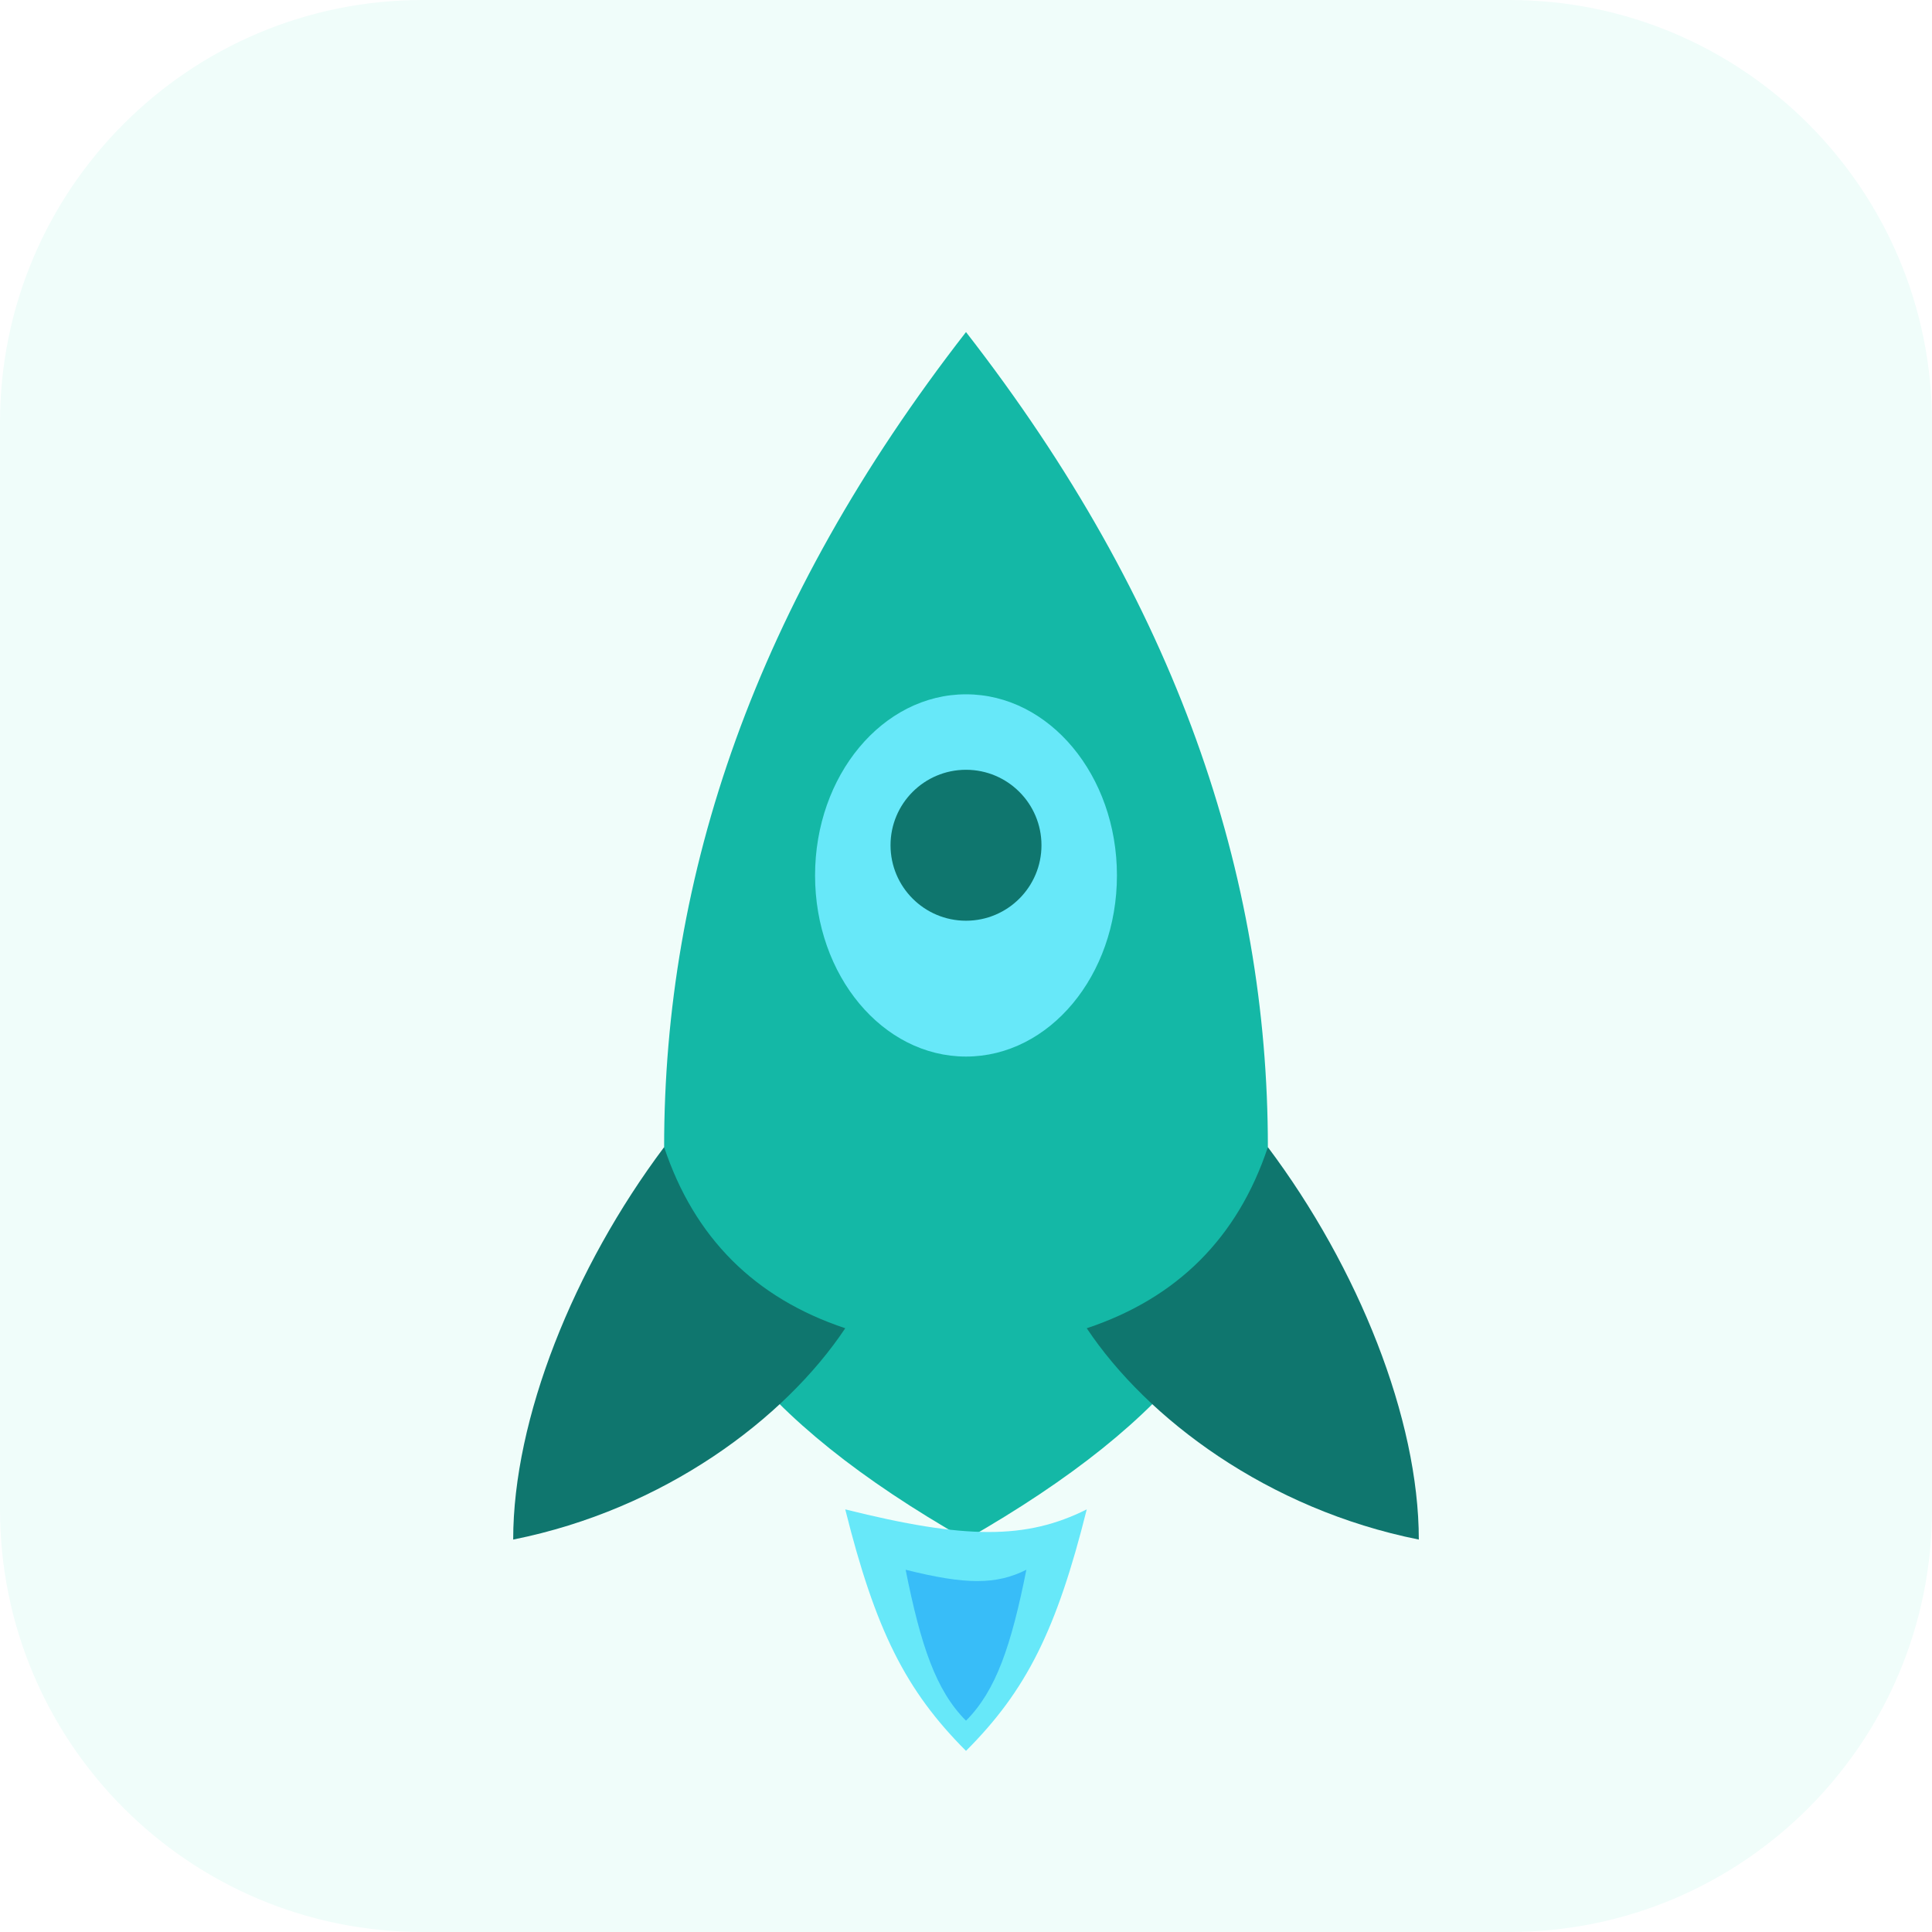
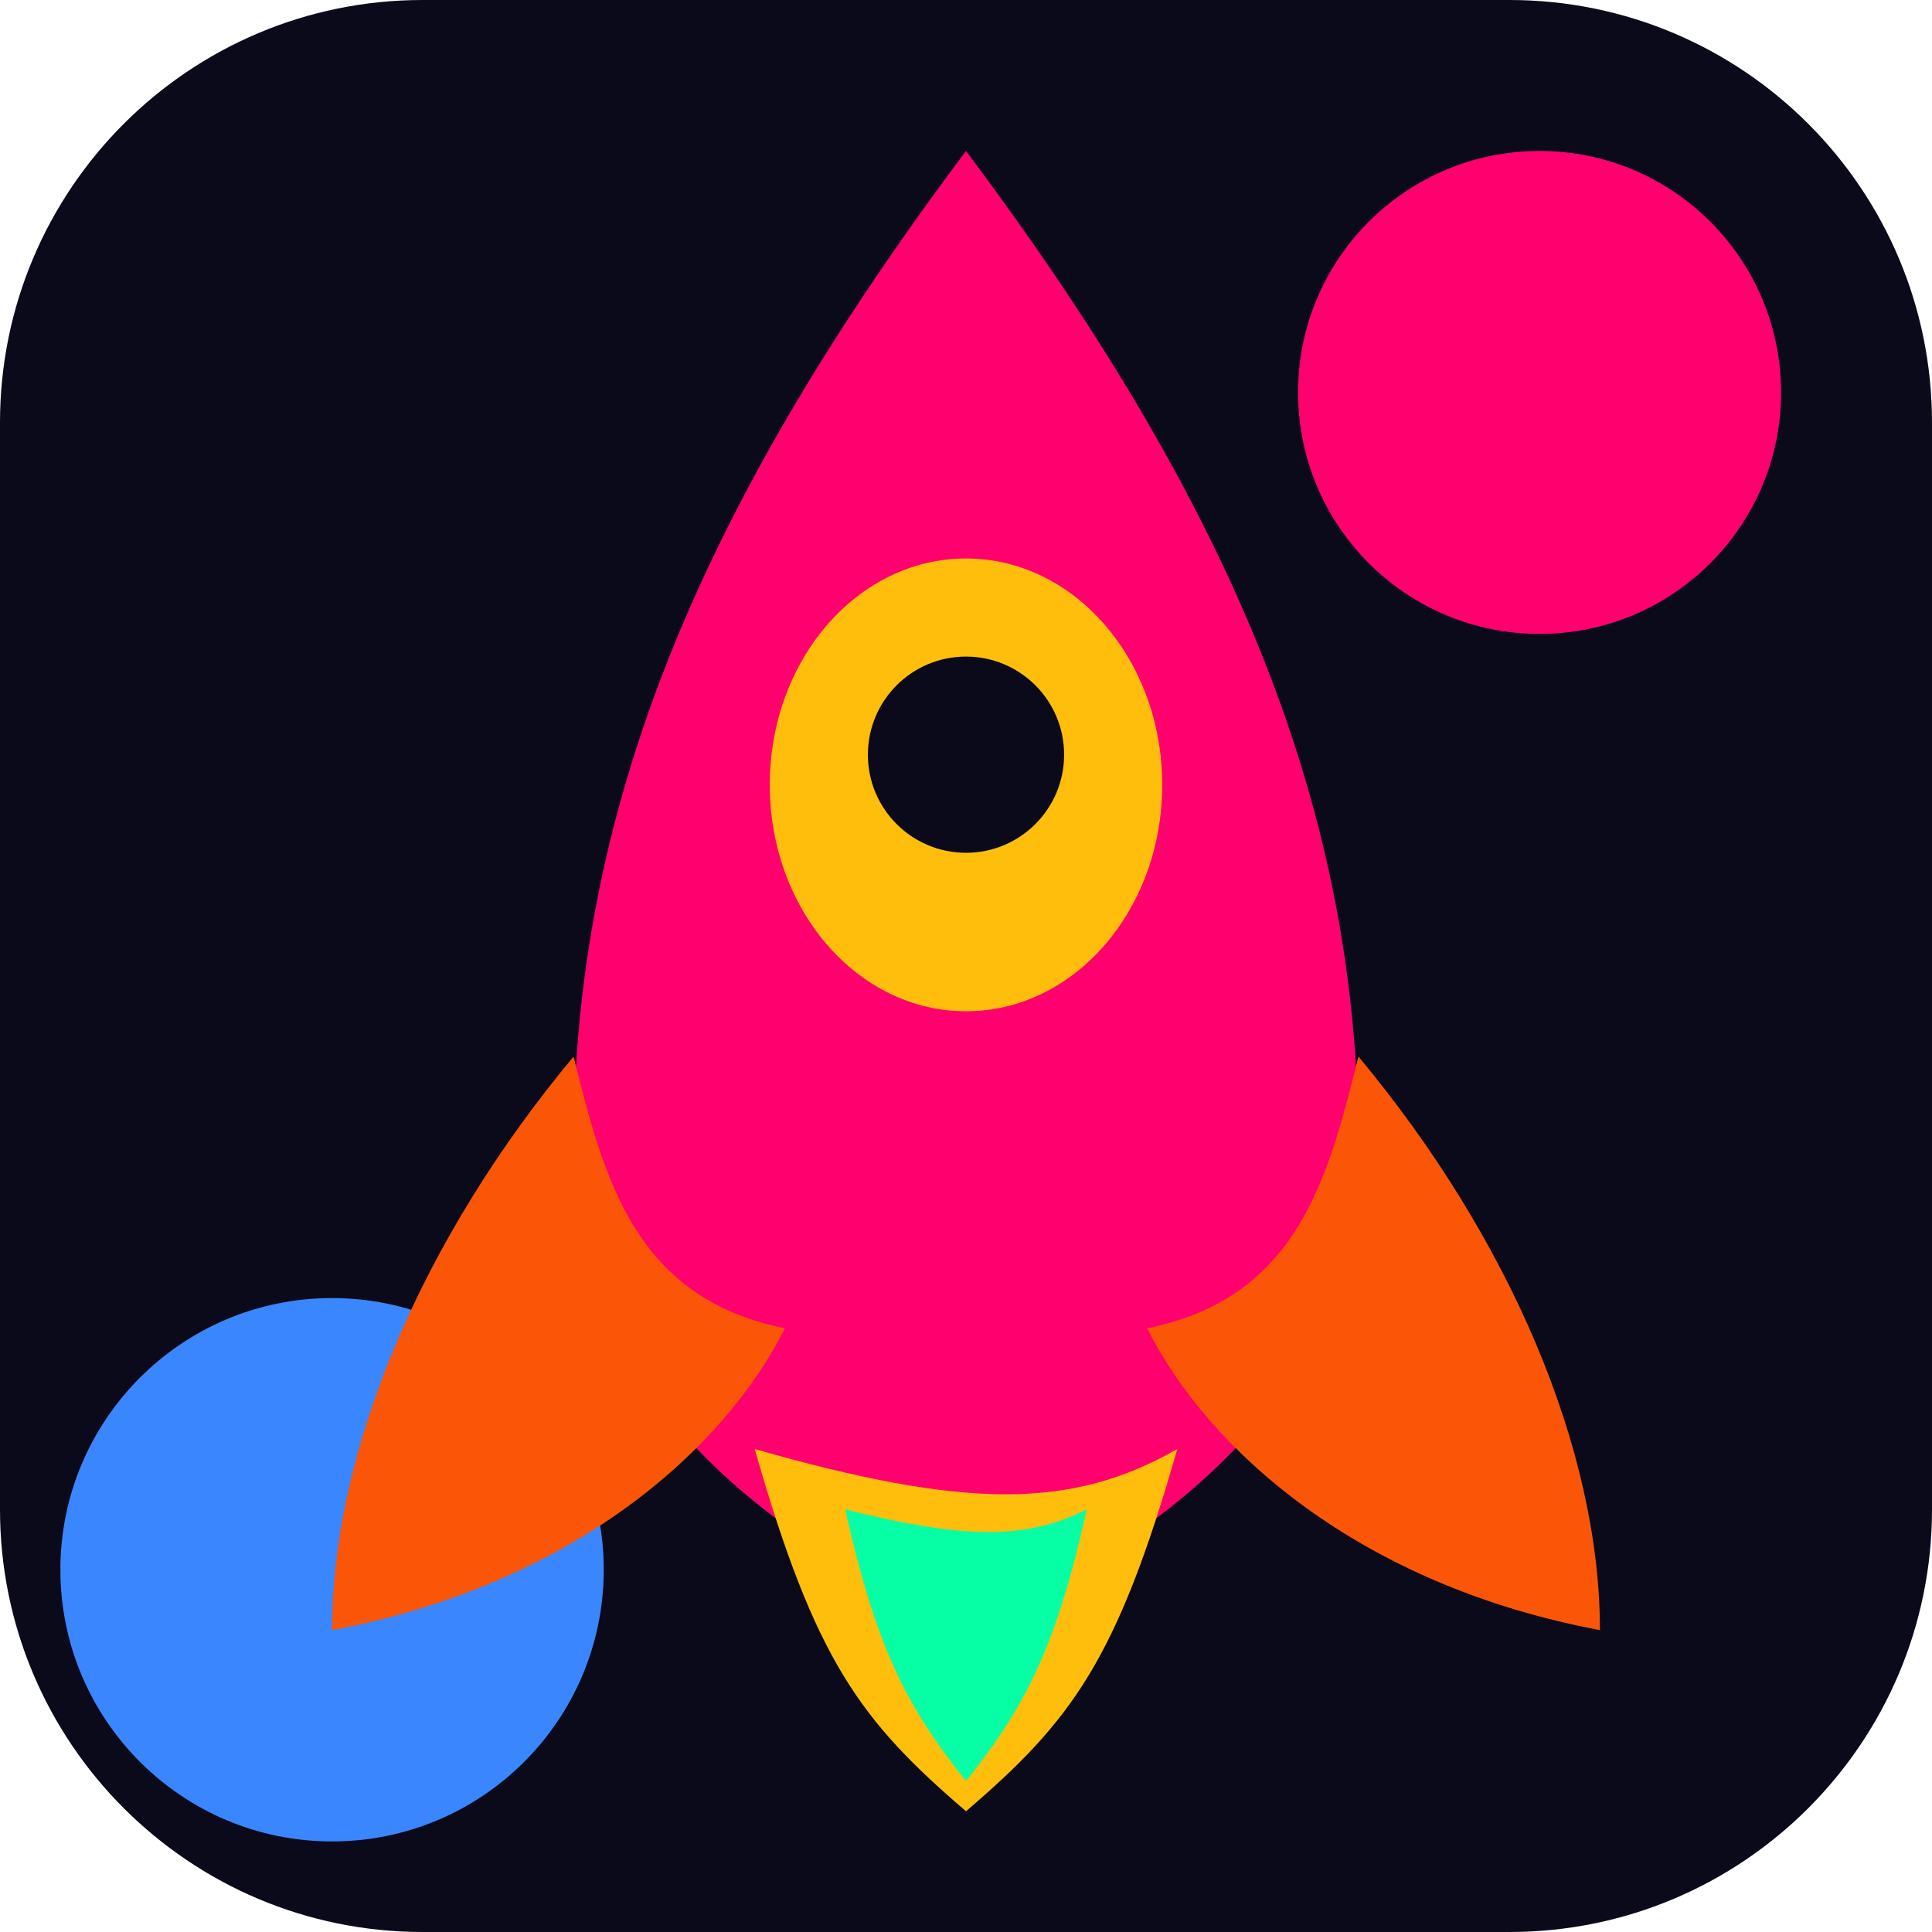
<svg xmlns="http://www.w3.org/2000/svg" viewBox="0 0 128 128" fill="none">
-   <rect width="128" height="128" rx="28" fill="#f0fdfa" />
-   <path d="M64 22c14 18 20 36 20 54 0 10-6 18-20 26-14-8-20-16-20-26 0-18 6-36 20-54z" fill="#14b8a6" />
-   <ellipse cx="64" cy="58" rx="10" ry="12" fill="#67e8f9" />
-   <circle cx="64" cy="56" r="5" fill="#0f766e" />
-   <path d="M44 76c-6 8-10 18-10 26 10-2 18-8 22-14-6-2-10-6-12-12z" fill="#0f766e" />
-   <path d="M84 76c6 8 10 18 10 26-10-2-18-8-22-14 6-2 10-6 12-12z" fill="#0f766e" />
-   <path d="M56 100c2 8 4 12 8 16 4-4 6-8 8-16-4 2-8 2-16 0z" fill="#67e8f9" />
-   <path d="M60 104c1 5 2 8 4 10 2-2 3-5 4-10-2 1-4 1-8 0z" fill="#38bdf8" />
+   <rect width="128" height="128" rx="28" fill="#0A0A1A" />
+   <circle cx="102" cy="26" r="16" fill="#FF006E" />
+   <circle cx="22" cy="104" r="18" fill="#3A86FF" />
+   <path d="M64 10c18 24 26 44 26 66 0 14-9 24-26 32-17-8-26-18-26-32 0-22 8-42 26-66z" fill="#FF006E" />
+   <ellipse cx="64" cy="52" rx="13" ry="15" fill="#FFBE0B" />
+   <circle cx="64" cy="50" r="6.5" fill="#0A0A1A" />
+   <path d="M38 70c-10 12-16 26-16 38 16-3 26-12 30-20-10-2-12-10-14-18z" fill="#FB5607" />
+   <path d="M90 70c10 12 16 26 16 38-16-3-26-12-30-20 10-2 12-10 14-18z" fill="#FB5607" />
+   <path d="M50 96c4 14 7 18 14 24 7-6 10-10 14-24-7 4-14 4-28 0z" fill="#FFBE0B" />
+   <path d="M56 100c2 9 4 13 8 18 4-5 6-9 8-18-4 2-8 2-16 0z" fill="#06FFA5" />
</svg>
